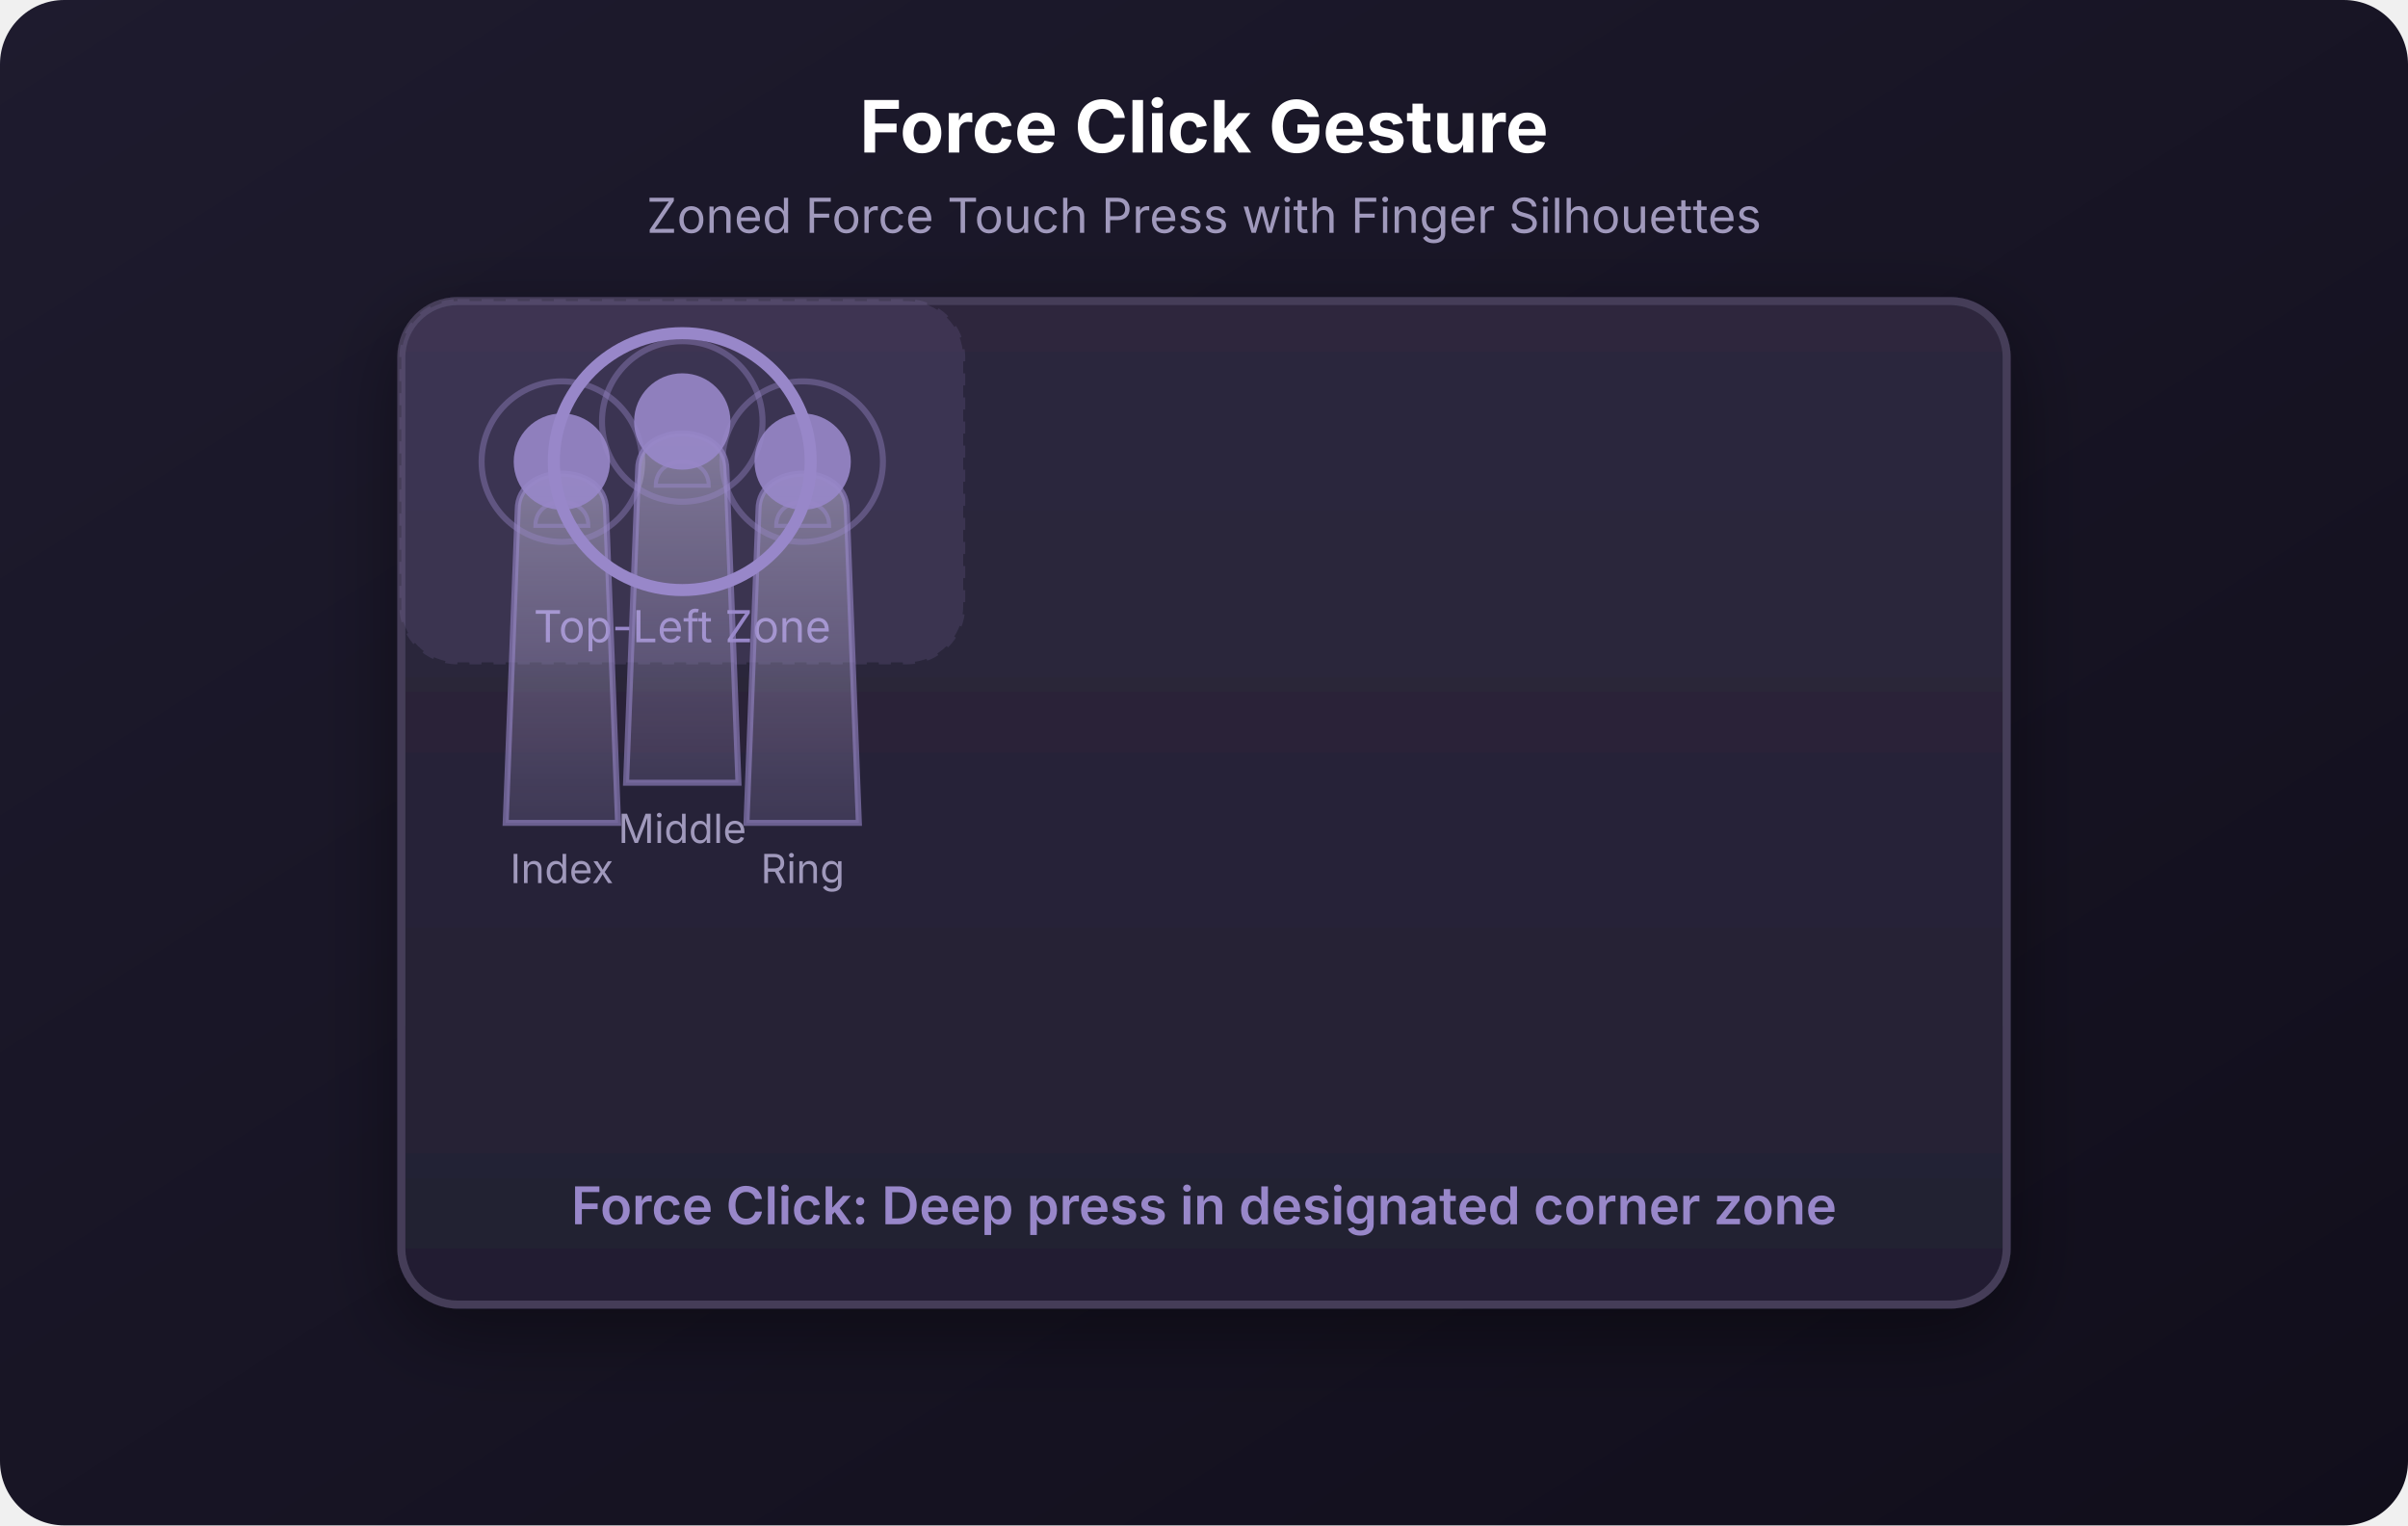
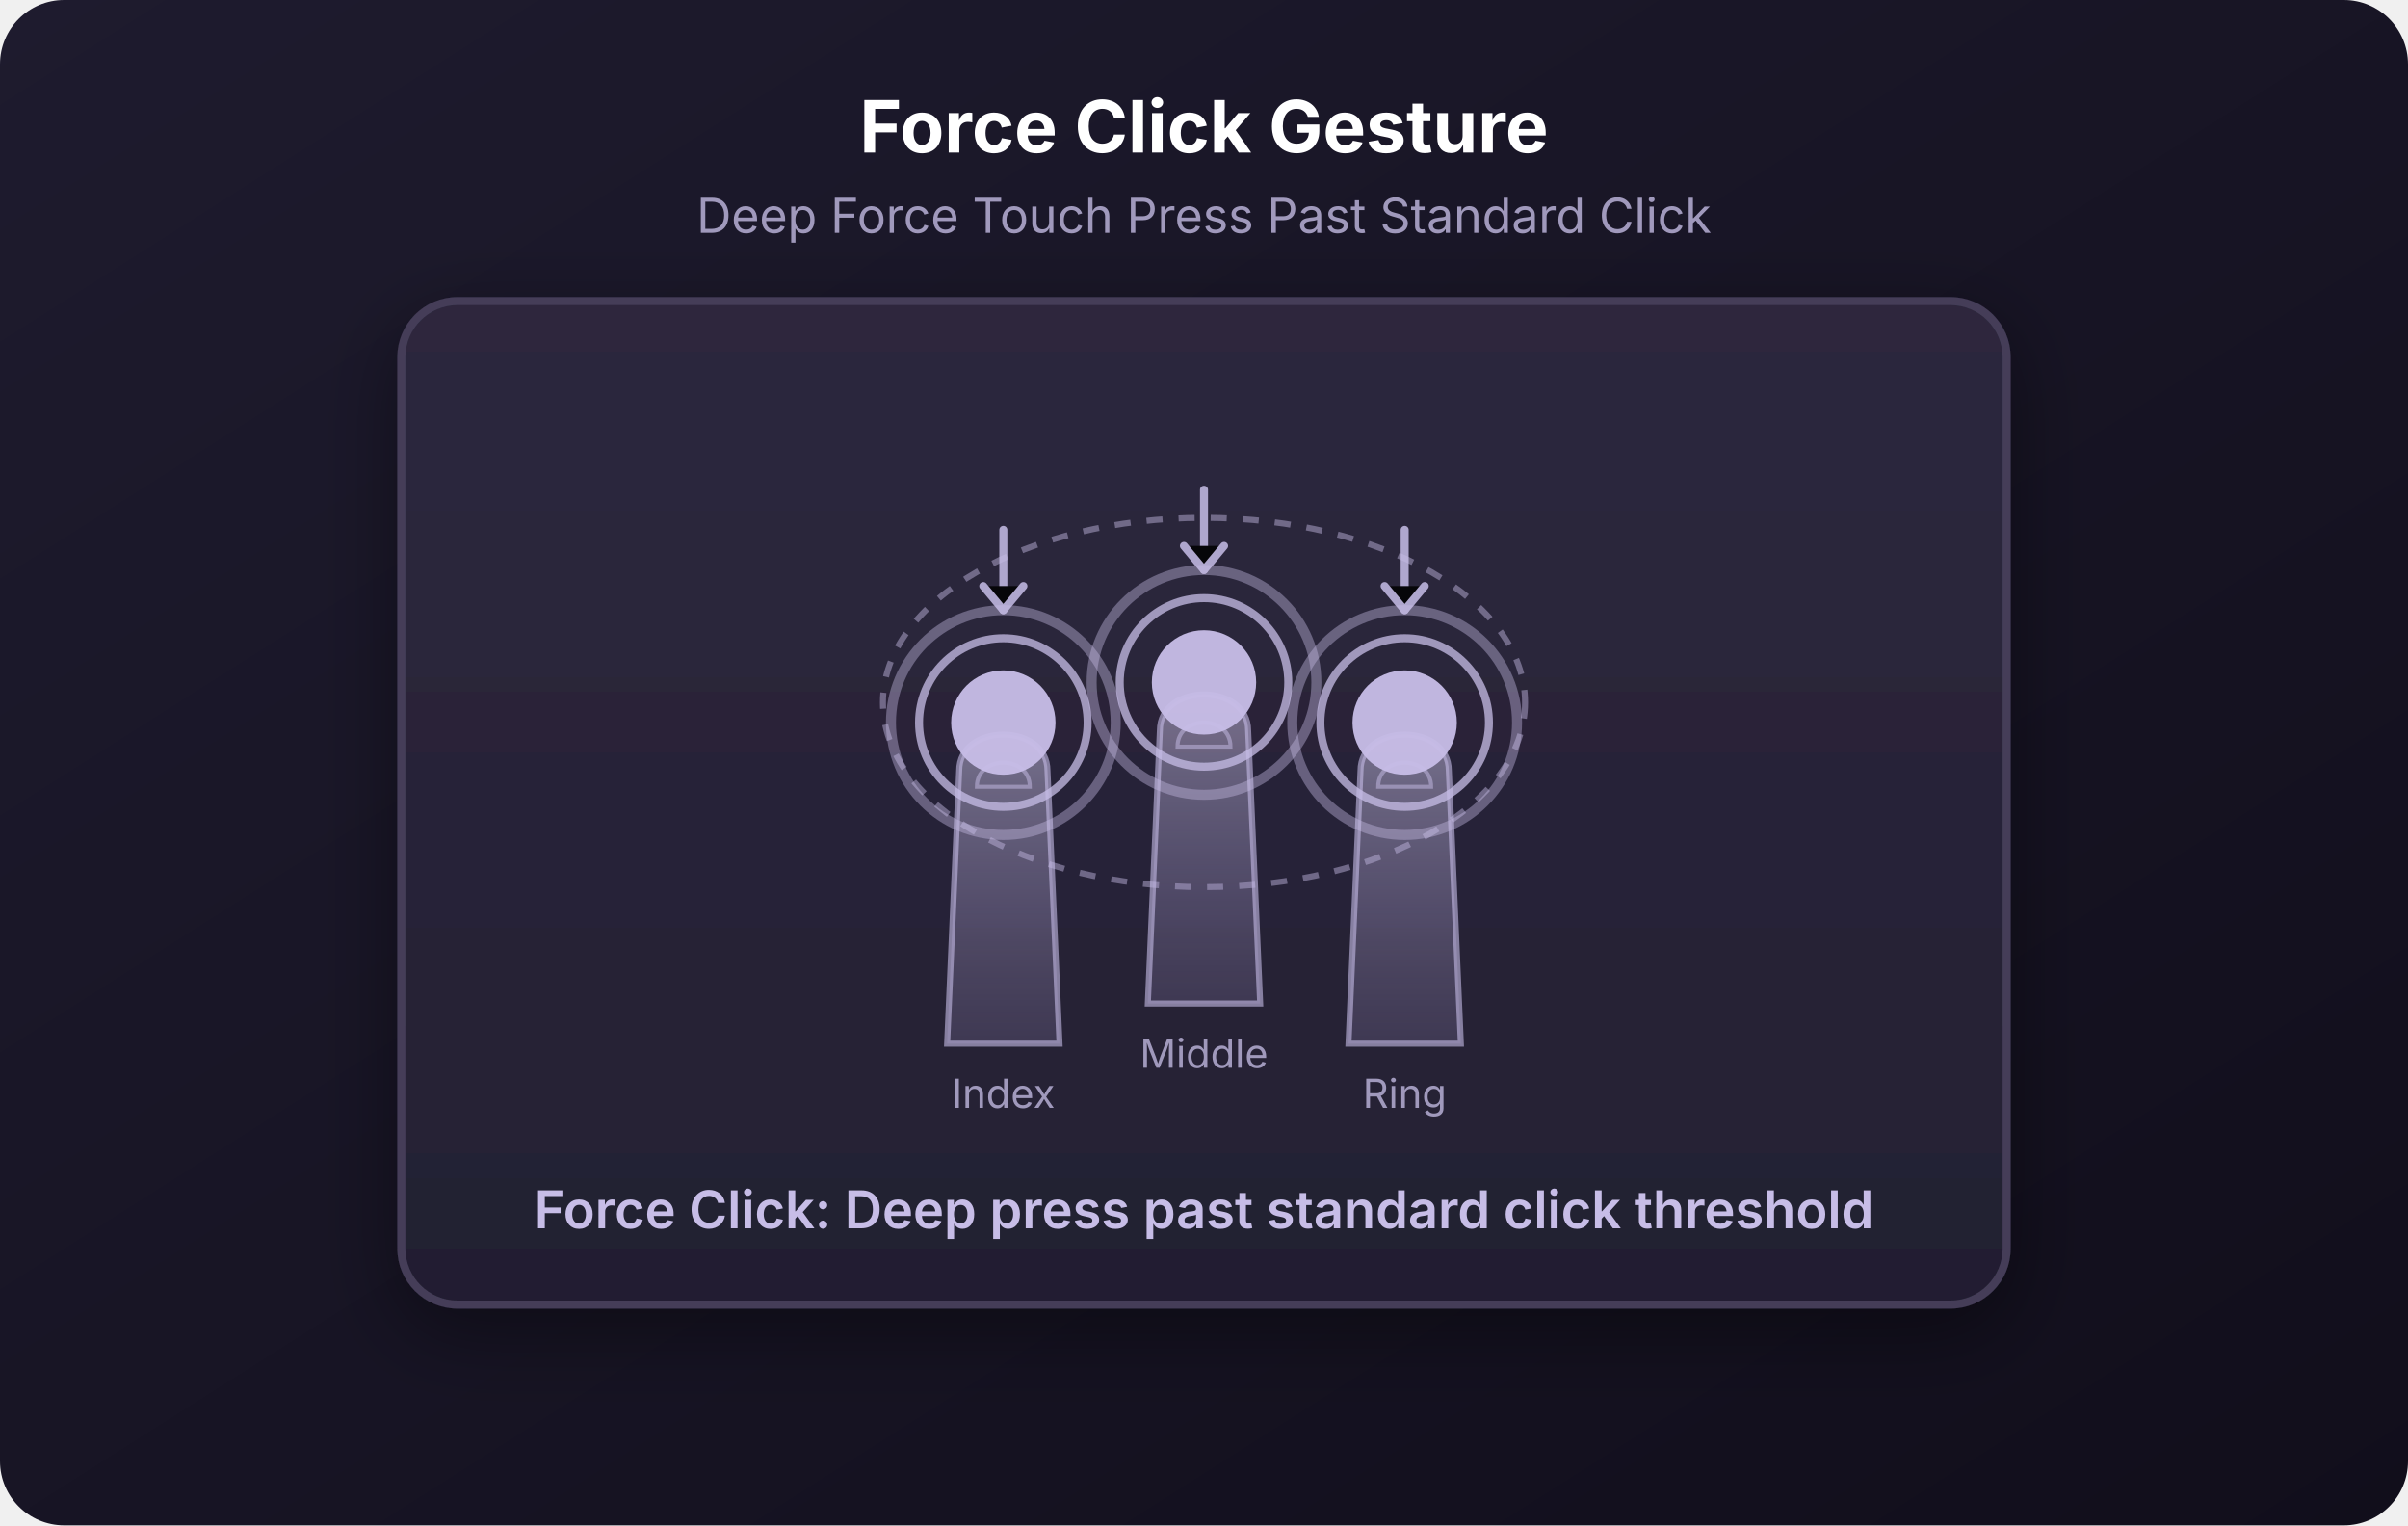
<svg xmlns="http://www.w3.org/2000/svg" viewBox="0 0 600 380" width="100%" height="100%">
  <defs>
    <linearGradient id="bgGrad" x1="0%" y1="0%" x2="100%" y2="100%">
      <stop offset="0%" stop-color="#1e1b2e" />
      <stop offset="100%" stop-color="#110e1b" />
    </linearGradient>
    <linearGradient id="trackpadGrad" x1="0%" y1="0%" x2="0%" y2="100%">
      <stop offset="0%" stop-color="#2d283e" />
      <stop offset="100%" stop-color="#231f32" />
    </linearGradient>
    <linearGradient id="fingerGrad" x1="0%" y1="0%" x2="0%" y2="100%">
      <stop offset="0%" stop-color="#d8d0f2" stop-opacity="0.45" />
      <stop offset="100%" stop-color="#a092c8" stop-opacity="0.20" />
    </linearGradient>
    <filter id="shadow" x="-10%" y="-10%" width="120%" height="120%">
      <feDropShadow dx="0" dy="6" stdDeviation="10" flood-color="#000" flood-opacity="0.4" />
    </filter>
  </defs>
  <rect width="600" height="380" rx="16" fill="url(#bgGrad)" />
  <text x="300" y="38" font-family="-apple-system, BlinkMacSystemFont, 'SF Pro Display', sans-serif" font-size="18" font-weight="700" fill="#ffffff" text-anchor="middle">Force Click Gesture</text>
-   <text x="300" y="58" font-family="-apple-system, BlinkMacSystemFont, 'SF Pro Text', sans-serif" font-size="12" fill="#a099bc" text-anchor="middle">Zoned Force Touch Press with Finger Silhouettes</text>
+   <text x="300" y="58" font-family="-apple-system, BlinkMacSystemFont, 'SF Pro Text', sans-serif" font-size="12" fill="#a099bc" text-anchor="middle">Deep Force Touch Press Past Standard Click</text>
  <rect x="100" y="75" width="400" height="250" rx="14" fill="url(#trackpadGrad)" stroke="#453e59" stroke-width="2" filter="url(#shadow)" />
-   <rect x="100" y="75" width="140" height="90" rx="14" fill="#9887c9" opacity="0.15" stroke="#9887c9" stroke-dasharray="3 3" />
-   <text x="170" y="160" font-family="-apple-system, sans-serif" font-size="11" fill="#9887c9" text-anchor="middle">Top-Left Zone</text>
+   <g stroke="#c7bde7" stroke-width="2" stroke-linecap="round" stroke-linejoin="round" opacity="0.85">
+     <path d="M 250 132 L 250 152" />
+     <path d="M 245 146 L 250 152 L 255 146" />
+     <path d="M 300 122 L 300 142" />
+     <path d="M 295 136 L 300 142 L 305 136" />
+     <path d="M 350 132 L 350 152" />
+     <path d="M 345 146 L 350 152 L 355 146" />
+   </g>
+   <ellipse cx="300" cy="175" rx="80" ry="46" fill="none" stroke="#c7bde7" stroke-width="1.5" stroke-dasharray="4 4" opacity="0.45" />
  <g class="finger">
-     <path d="M 129 127                C 129 115, 151 115, 151 127                L 154 205                L 126 205 Z" fill="url(#fingerGrad)" stroke="#9887c9" stroke-width="1.5" stroke-opacity="0.6" />
-     <path d="M 133.4 131 C 133.4 123, 146.6 123, 146.6 131 Z" fill="none" stroke="#9887c9" stroke-width="1" opacity="0.5" />
-     <circle cx="140" cy="115" r="12" fill="#9887c9" opacity="0.9" />
-     <circle cx="140" cy="115" r="20" fill="none" stroke="#9887c9" stroke-width="1.5" opacity="0.4" />
+     <path d="M 239 192              C 239 180, 261 180, 261 192              L 264 260              L 236 260 Z" fill="url(#fingerGrad)" stroke="#c7bde7" stroke-width="1.5" stroke-opacity="0.6" />
+     <path d="M 243.4 196 C 243.4 188, 256.6 188, 256.6 196 Z" fill="none" stroke="#c7bde7" stroke-width="1" opacity="0.5" />
+     <circle cx="250" cy="180" r="13" fill="#c7bde7" opacity="0.95" />
+     <circle cx="250" cy="180" r="21" fill="none" stroke="#c7bde7" stroke-width="2" opacity="0.75" />
+     <circle cx="250" cy="180" r="28" fill="none" stroke="#c7bde7" stroke-width="2.5" opacity="0.4" />
  </g>
-   <text x="140" y="220" font-family="-apple-system, sans-serif" font-size="10" fill="#a099bc" text-anchor="middle">Index</text>
+   <text x="250" y="276" font-family="-apple-system, sans-serif" font-size="10" fill="#a099bc" text-anchor="middle">Index</text>
  <g class="finger">
-     <path d="M 159 117                C 159 105, 181 105, 181 117                L 184 195                L 156 195 Z" fill="url(#fingerGrad)" stroke="#9887c9" stroke-width="1.5" stroke-opacity="0.6" />
-     <path d="M 163.4 121 C 163.4 113, 176.6 113, 176.6 121 Z" fill="none" stroke="#9887c9" stroke-width="1" opacity="0.5" />
-     <circle cx="170" cy="105" r="12" fill="#9887c9" opacity="0.9" />
-     <circle cx="170" cy="105" r="20" fill="none" stroke="#9887c9" stroke-width="1.5" opacity="0.4" />
+     <path d="M 289 182              C 289 170, 311 170, 311 182              L 314 250              L 286 250 Z" fill="url(#fingerGrad)" stroke="#c7bde7" stroke-width="1.5" stroke-opacity="0.6" />
+     <path d="M 293.4 186 C 293.4 178, 306.6 178, 306.6 186 Z" fill="none" stroke="#c7bde7" stroke-width="1" opacity="0.5" />
+     <circle cx="300" cy="170" r="13" fill="#c7bde7" opacity="0.95" />
+     <circle cx="300" cy="170" r="21" fill="none" stroke="#c7bde7" stroke-width="2" opacity="0.75" />
+     <circle cx="300" cy="170" r="28" fill="none" stroke="#c7bde7" stroke-width="2.5" opacity="0.4" />
  </g>
-   <text x="170" y="210" font-family="-apple-system, sans-serif" font-size="10" fill="#a099bc" text-anchor="middle">Middle</text>
+   <text x="300" y="266" font-family="-apple-system, sans-serif" font-size="10" fill="#a099bc" text-anchor="middle">Middle</text>
  <g class="finger">
-     <path d="M 189 127                C 189 115, 211 115, 211 127                L 214 205                L 186 205 Z" fill="url(#fingerGrad)" stroke="#9887c9" stroke-width="1.5" stroke-opacity="0.6" />
-     <path d="M 193.4 131 C 193.4 123, 206.6 123, 206.6 131 Z" fill="none" stroke="#9887c9" stroke-width="1" opacity="0.5" />
-     <circle cx="200" cy="115" r="12" fill="#9887c9" opacity="0.9" />
-     <circle cx="200" cy="115" r="20" fill="none" stroke="#9887c9" stroke-width="1.5" opacity="0.4" />
+     <path d="M 339 192              C 339 180, 361 180, 361 192              L 364 260              L 336 260 Z" fill="url(#fingerGrad)" stroke="#c7bde7" stroke-width="1.5" stroke-opacity="0.6" />
+     <path d="M 343.4 196 C 343.4 188, 356.6 188, 356.6 196 Z" fill="none" stroke="#c7bde7" stroke-width="1" opacity="0.5" />
+     <circle cx="350" cy="180" r="13" fill="#c7bde7" opacity="0.95" />
+     <circle cx="350" cy="180" r="21" fill="none" stroke="#c7bde7" stroke-width="2" opacity="0.75" />
+     <circle cx="350" cy="180" r="28" fill="none" stroke="#c7bde7" stroke-width="2.5" opacity="0.4" />
  </g>
-   <text x="200" y="220" font-family="-apple-system, sans-serif" font-size="10" fill="#a099bc" text-anchor="middle">Ring</text>
-   <circle cx="170" cy="115" r="32" fill="none" stroke="#9887c9" stroke-width="3" />
-   <text x="300" y="305" font-family="-apple-system, BlinkMacSystemFont, 'SF Pro Text', sans-serif" font-size="13" font-weight="600" fill="#9887c9" text-anchor="middle">Force Click: Deep press in designated corner zone</text>
+   <text x="350" y="276" font-family="-apple-system, sans-serif" font-size="10" fill="#a099bc" text-anchor="middle">Ring</text>
+   <text x="300" y="306" font-family="-apple-system, BlinkMacSystemFont, 'SF Pro Text', sans-serif" font-size="13" font-weight="600" fill="#c7bde7" text-anchor="middle">Force Click: Deep press past standard click threshold</text>
</svg>
